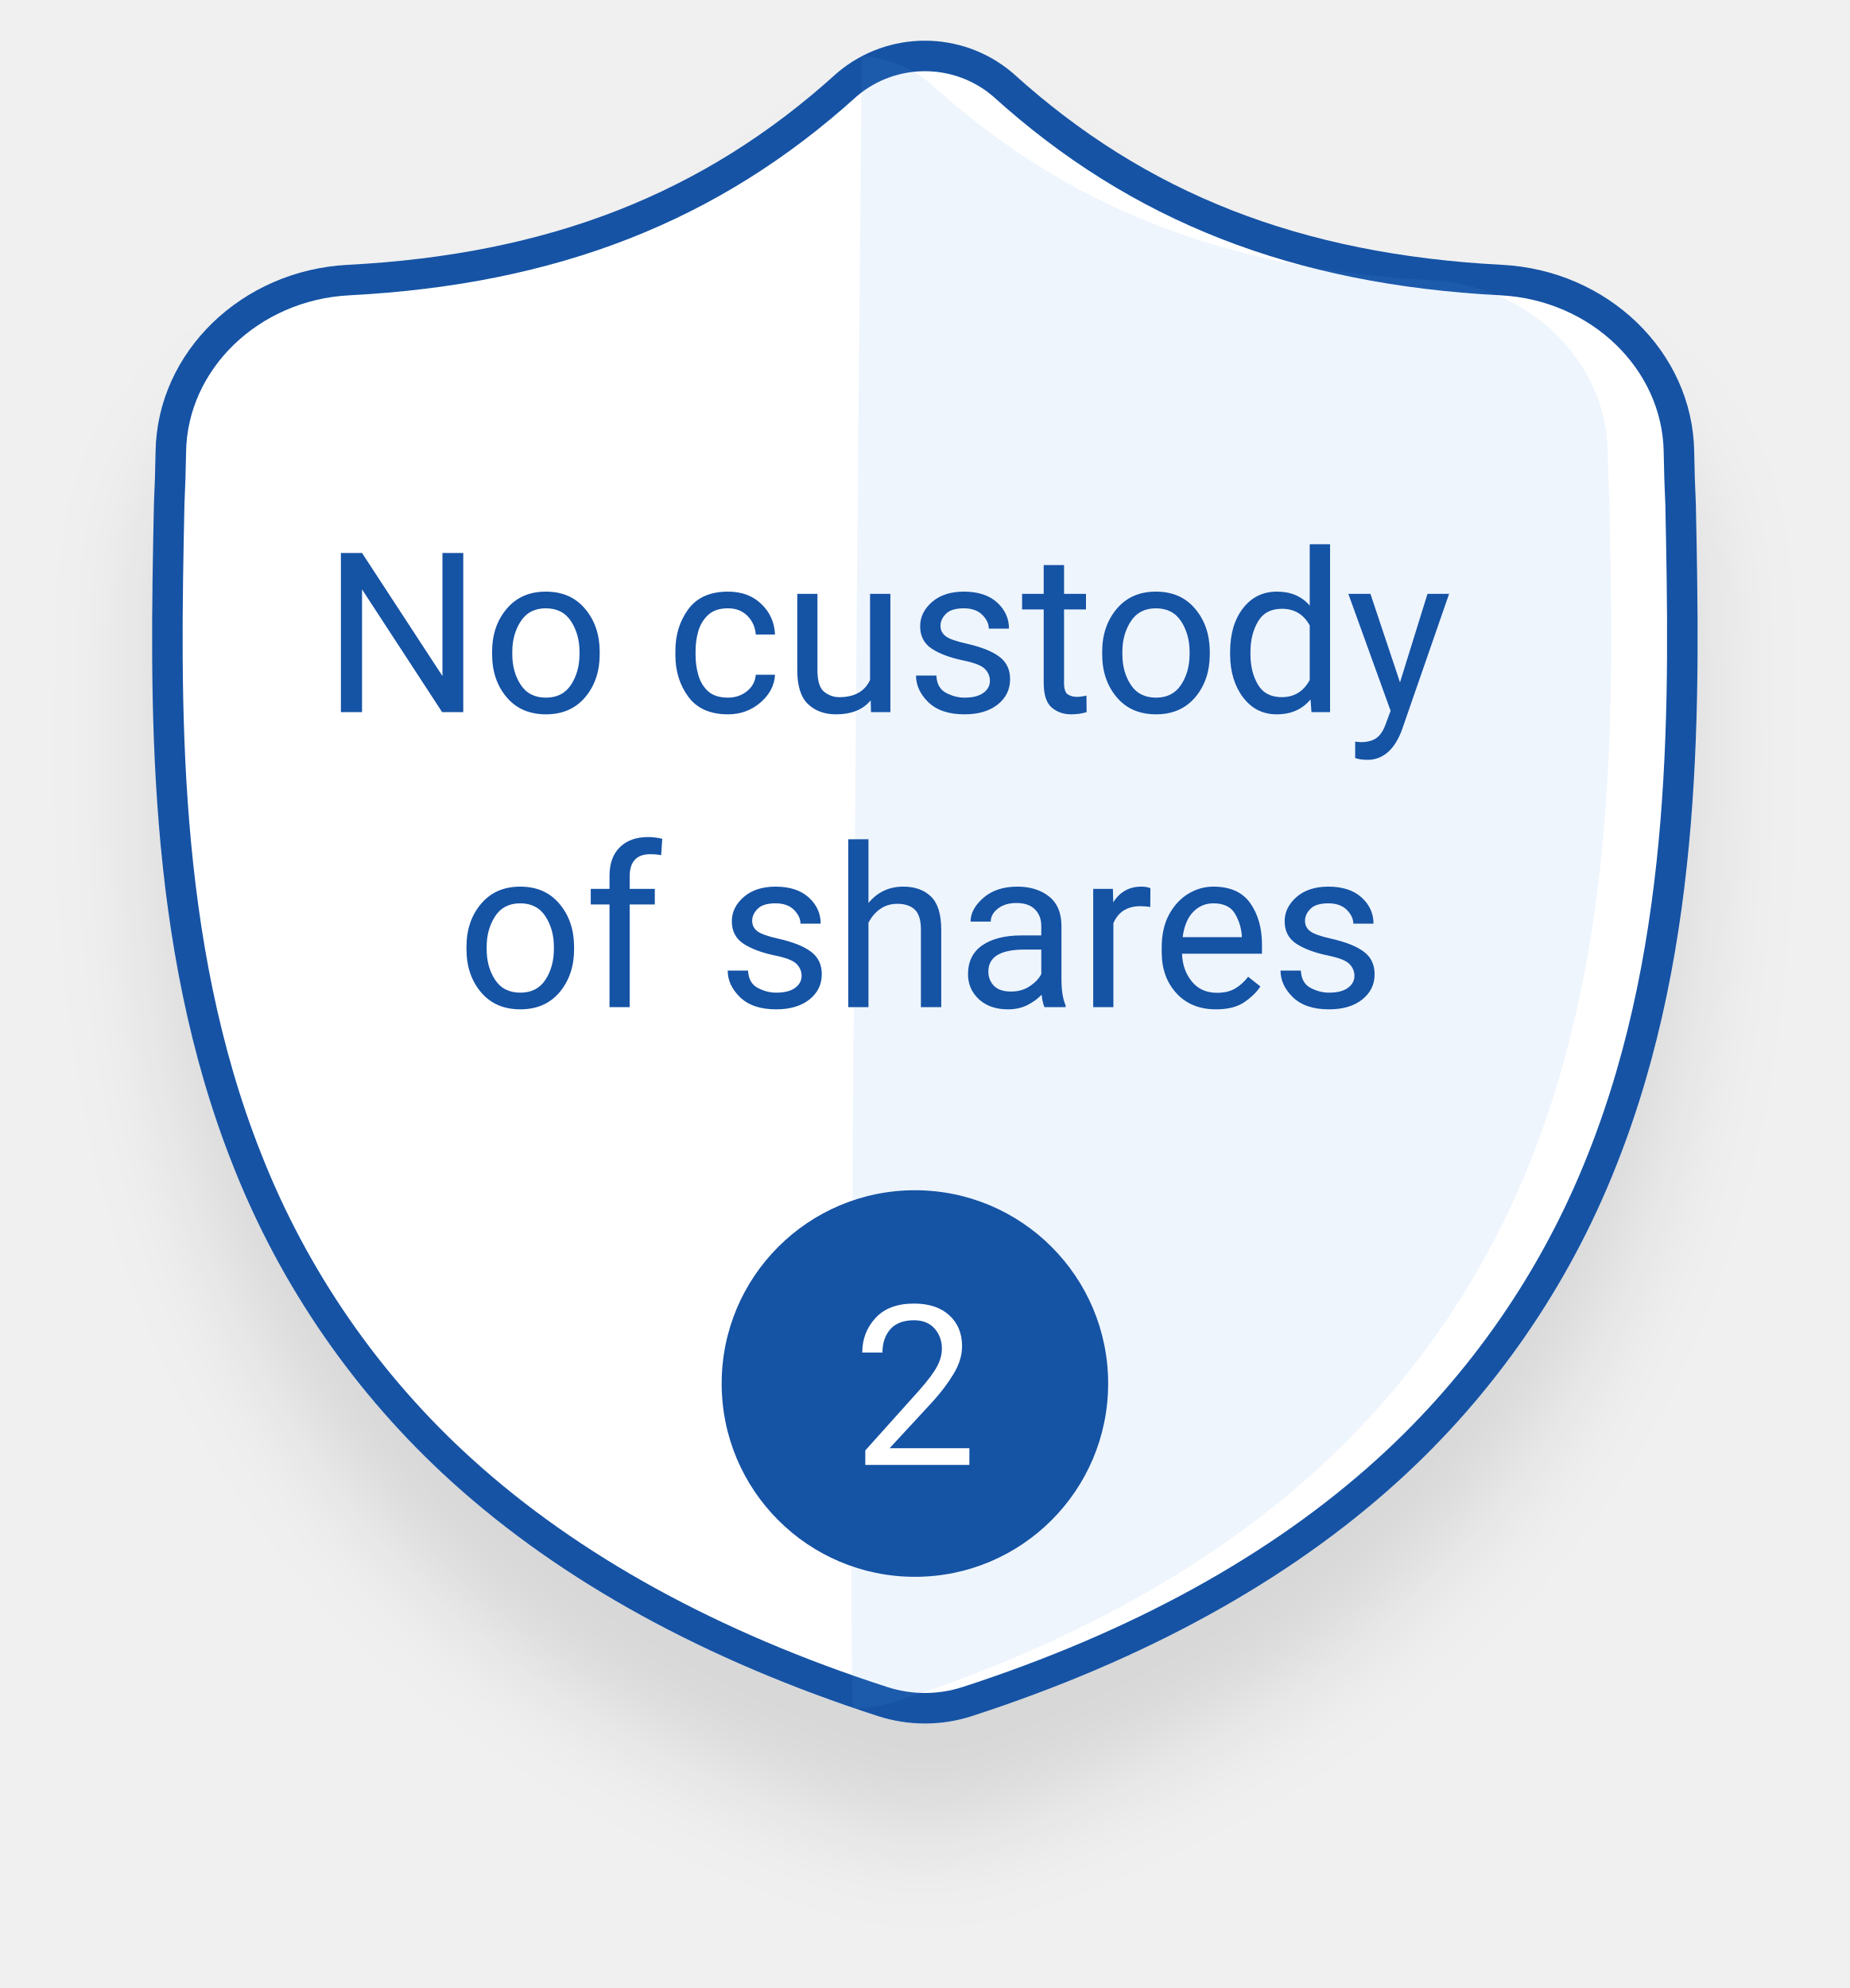
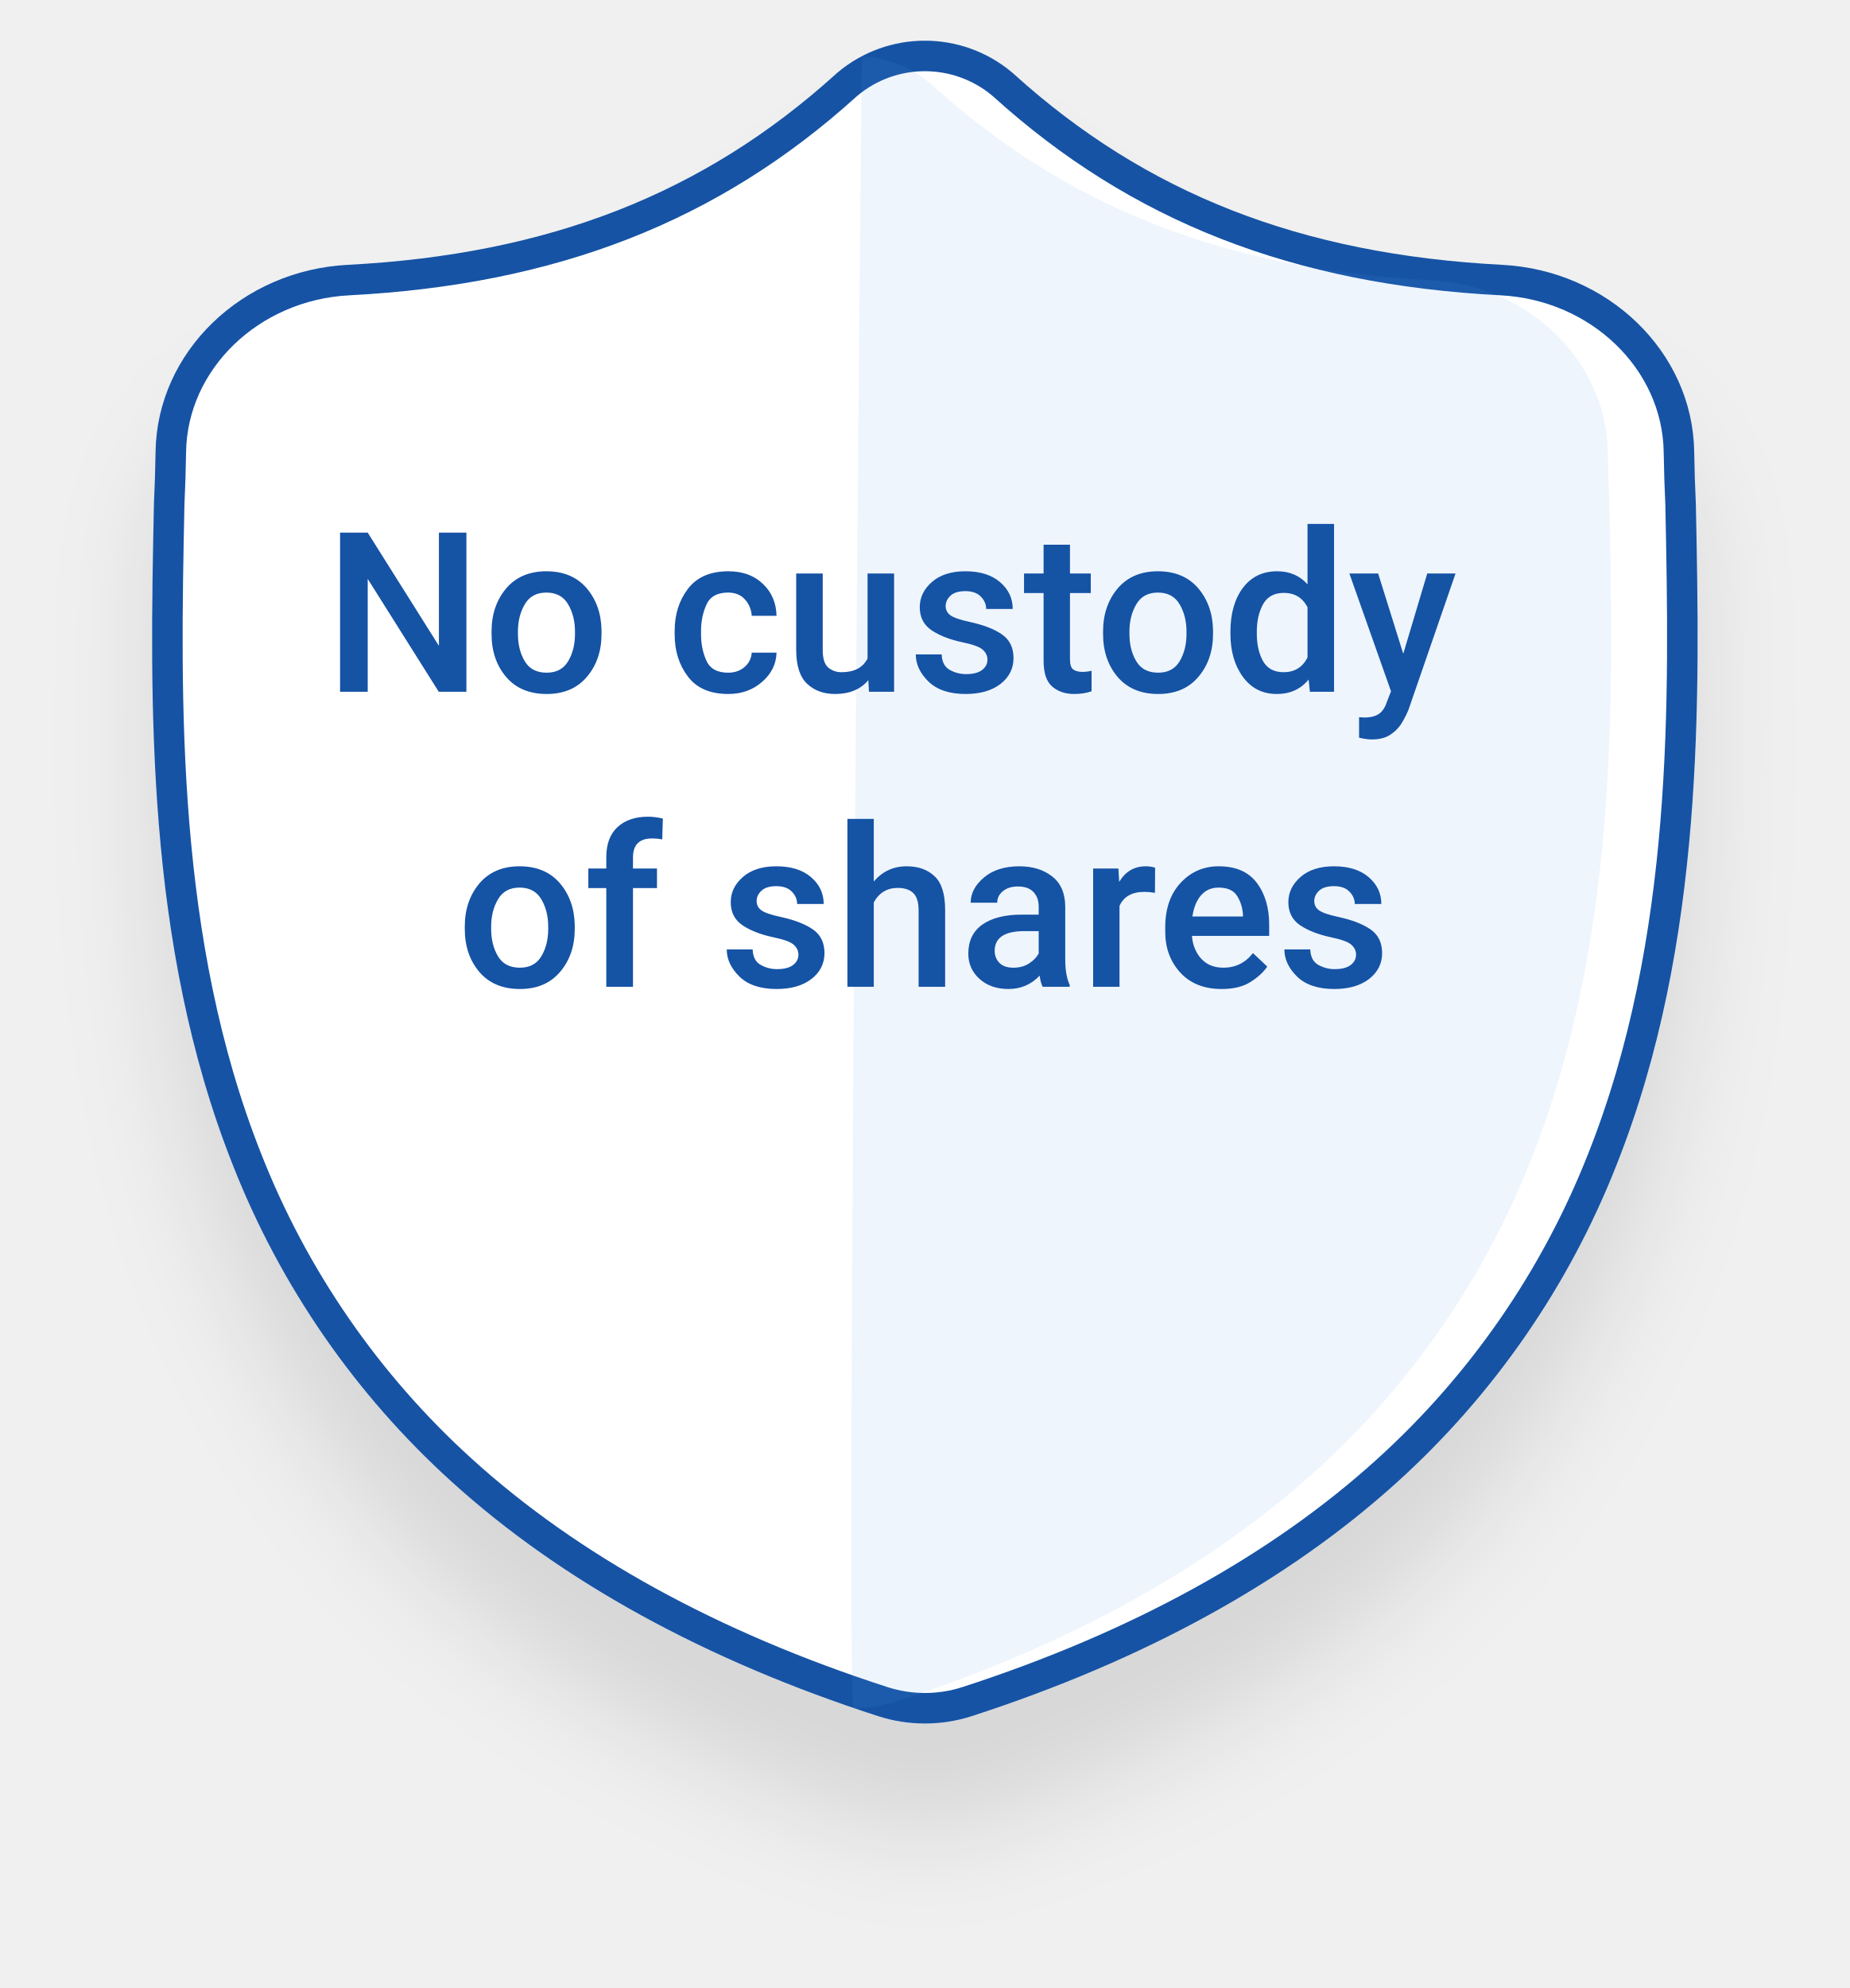
<svg xmlns="http://www.w3.org/2000/svg" width="181.87" height="195.42" viewBox="0 0 181.87 195.42">
  <defs>
    <filter id="Path_7683" x="0" y="0" width="181.87" height="195.42" filterUnits="userSpaceOnUse">
      <feOffset dy="11" input="SourceAlpha" />
      <feGaussianBlur stdDeviation="5" result="blur" />
      <feFlood flood-opacity="0.102" />
      <feComposite operator="in" in2="blur" />
      <feComposite in="SourceGraphic" />
    </filter>
  </defs>
-   <g id="Group_16016" data-name="Group 16016" transform="translate(-421.044 -1005)">
-     <g id="Group_15815" data-name="Group 15815">
-       <g transform="matrix(1, 0, 0, 1, 421.04, 1005)" filter="url(#Path_7683)">
-         <path id="Path_7683-2" data-name="Path 7683" d="M148.784,44.068l-.005-.126c-.076-1.56-.127-3.211-.157-5.047-.143-8.955-7.81-16.363-17.456-16.864C111.053,20.988,95.495,14.9,82.2,2.868l-.113-.1a11.835,11.835,0,0,0-15.214,0l-.113.1C53.467,14.9,37.908,20.988,17.8,22.032,8.152,22.531.483,29.939.34,38.9.311,40.72.259,42.37.183,43.941l-.008.294C-.216,63.277-.7,86.976,7.837,108.487A81.389,81.389,0,0,0,28.97,139.051c10.623,9.626,24.537,17.268,41.356,22.713a13.511,13.511,0,0,0,8.318,0c16.8-5.455,30.7-13.1,41.312-22.725a81.507,81.507,0,0,0,21.133-30.571C149.658,86.89,149.174,63.146,148.784,44.068Z" transform="translate(16.46 5.5)" fill="#fff" stroke="#1553a5" stroke-width="3" />
-       </g>
-       <path id="Path_7689" data-name="Path 7689" d="M148.784,44.068l-.005-.126c-.076-1.56-.127-3.211-.157-5.047-.143-8.955-7.81-16.363-17.456-16.864C111.053,20.988,95.495,14.9,82.2,2.868A11.3,11.3,0,0,0,75.278.032s-1.619,162.387-.8,162.387a13.534,13.534,0,0,0,4.163-.658c16.8-5.455,30.7-13.1,41.312-22.725a81.507,81.507,0,0,0,21.133-30.571C149.658,86.89,149.174,63.146,148.784,44.068Z" transform="translate(430.5 1010.501)" fill="#5197ed" opacity="0.1" />
-       <circle id="Ellipse_2921" data-name="Ellipse 2921" cx="19" cy="19" r="19" transform="translate(492 1122)" fill="#1553a5" />
-       <text id="_2" data-name="2" transform="translate(511 1149)" fill="#fff" font-size="22" font-family="Roboto-Regular, Roboto">
-         <tspan x="-6.193" y="0">2</tspan>
-       </text>
-       <text id="No_custody_of_shares" data-name="No custody  of shares" transform="translate(512 1075)" fill="#1553a5" font-size="22" font-family="Roboto-Regular, Roboto">
-         <tspan x="-59.249" y="0">No custody </tspan>
-         <tspan x="-46.073" y="29">of shares</tspan>
-       </text>
+   <g id="Group_16022" data-name="Group 16022" transform="translate(1426.956 2522)">
+     <g transform="matrix(1, 0, 0, 1, -1426.96, -2522)" filter="url(#Path_7683)">
+       <path id="Path_7683-2" data-name="Path 7683" d="M148.784,44.068l-.005-.126c-.076-1.56-.127-3.211-.157-5.047-.143-8.955-7.81-16.363-17.456-16.864C111.053,20.988,95.495,14.9,82.2,2.868l-.113-.1a11.835,11.835,0,0,0-15.214,0l-.113.1C53.467,14.9,37.908,20.988,17.8,22.032,8.152,22.531.483,29.939.34,38.9.311,40.72.259,42.37.183,43.941l-.008.294C-.216,63.277-.7,86.976,7.837,108.487A81.389,81.389,0,0,0,28.97,139.051c10.623,9.626,24.537,17.268,41.356,22.713a13.511,13.511,0,0,0,8.318,0c16.8-5.455,30.7-13.1,41.312-22.725a81.507,81.507,0,0,0,21.133-30.571C149.658,86.89,149.174,63.146,148.784,44.068Z" transform="translate(16.46 5.5)" fill="#fff" stroke="#1553a5" stroke-width="3" />
    </g>
+     <path id="Path_7689" data-name="Path 7689" d="M148.784,44.068l-.005-.126c-.076-1.56-.127-3.211-.157-5.047-.143-8.955-7.81-16.363-17.456-16.864C111.053,20.988,95.495,14.9,82.2,2.868A11.3,11.3,0,0,0,75.278.032s-1.619,162.387-.8,162.387a13.534,13.534,0,0,0,4.163-.658c16.8-5.455,30.7-13.1,41.312-22.725a81.507,81.507,0,0,0,21.133-30.571C149.658,86.89,149.174,63.146,148.784,44.068Z" transform="translate(-1417.5 -2516.499)" fill="#5197ed" opacity="0.1" />
+     <text id="No_custody_of_shares" data-name="No custody  of shares" transform="translate(-1336 -2454)" fill="#1553a5" font-size="22" font-family="Roboto-Medium, Roboto" font-weight="500">
+       <tspan x="-59.114" y="0">No custody </tspan>
+       <tspan x="-46.116" y="29">of shares</tspan>
+     </text>
  </g>
</svg>
